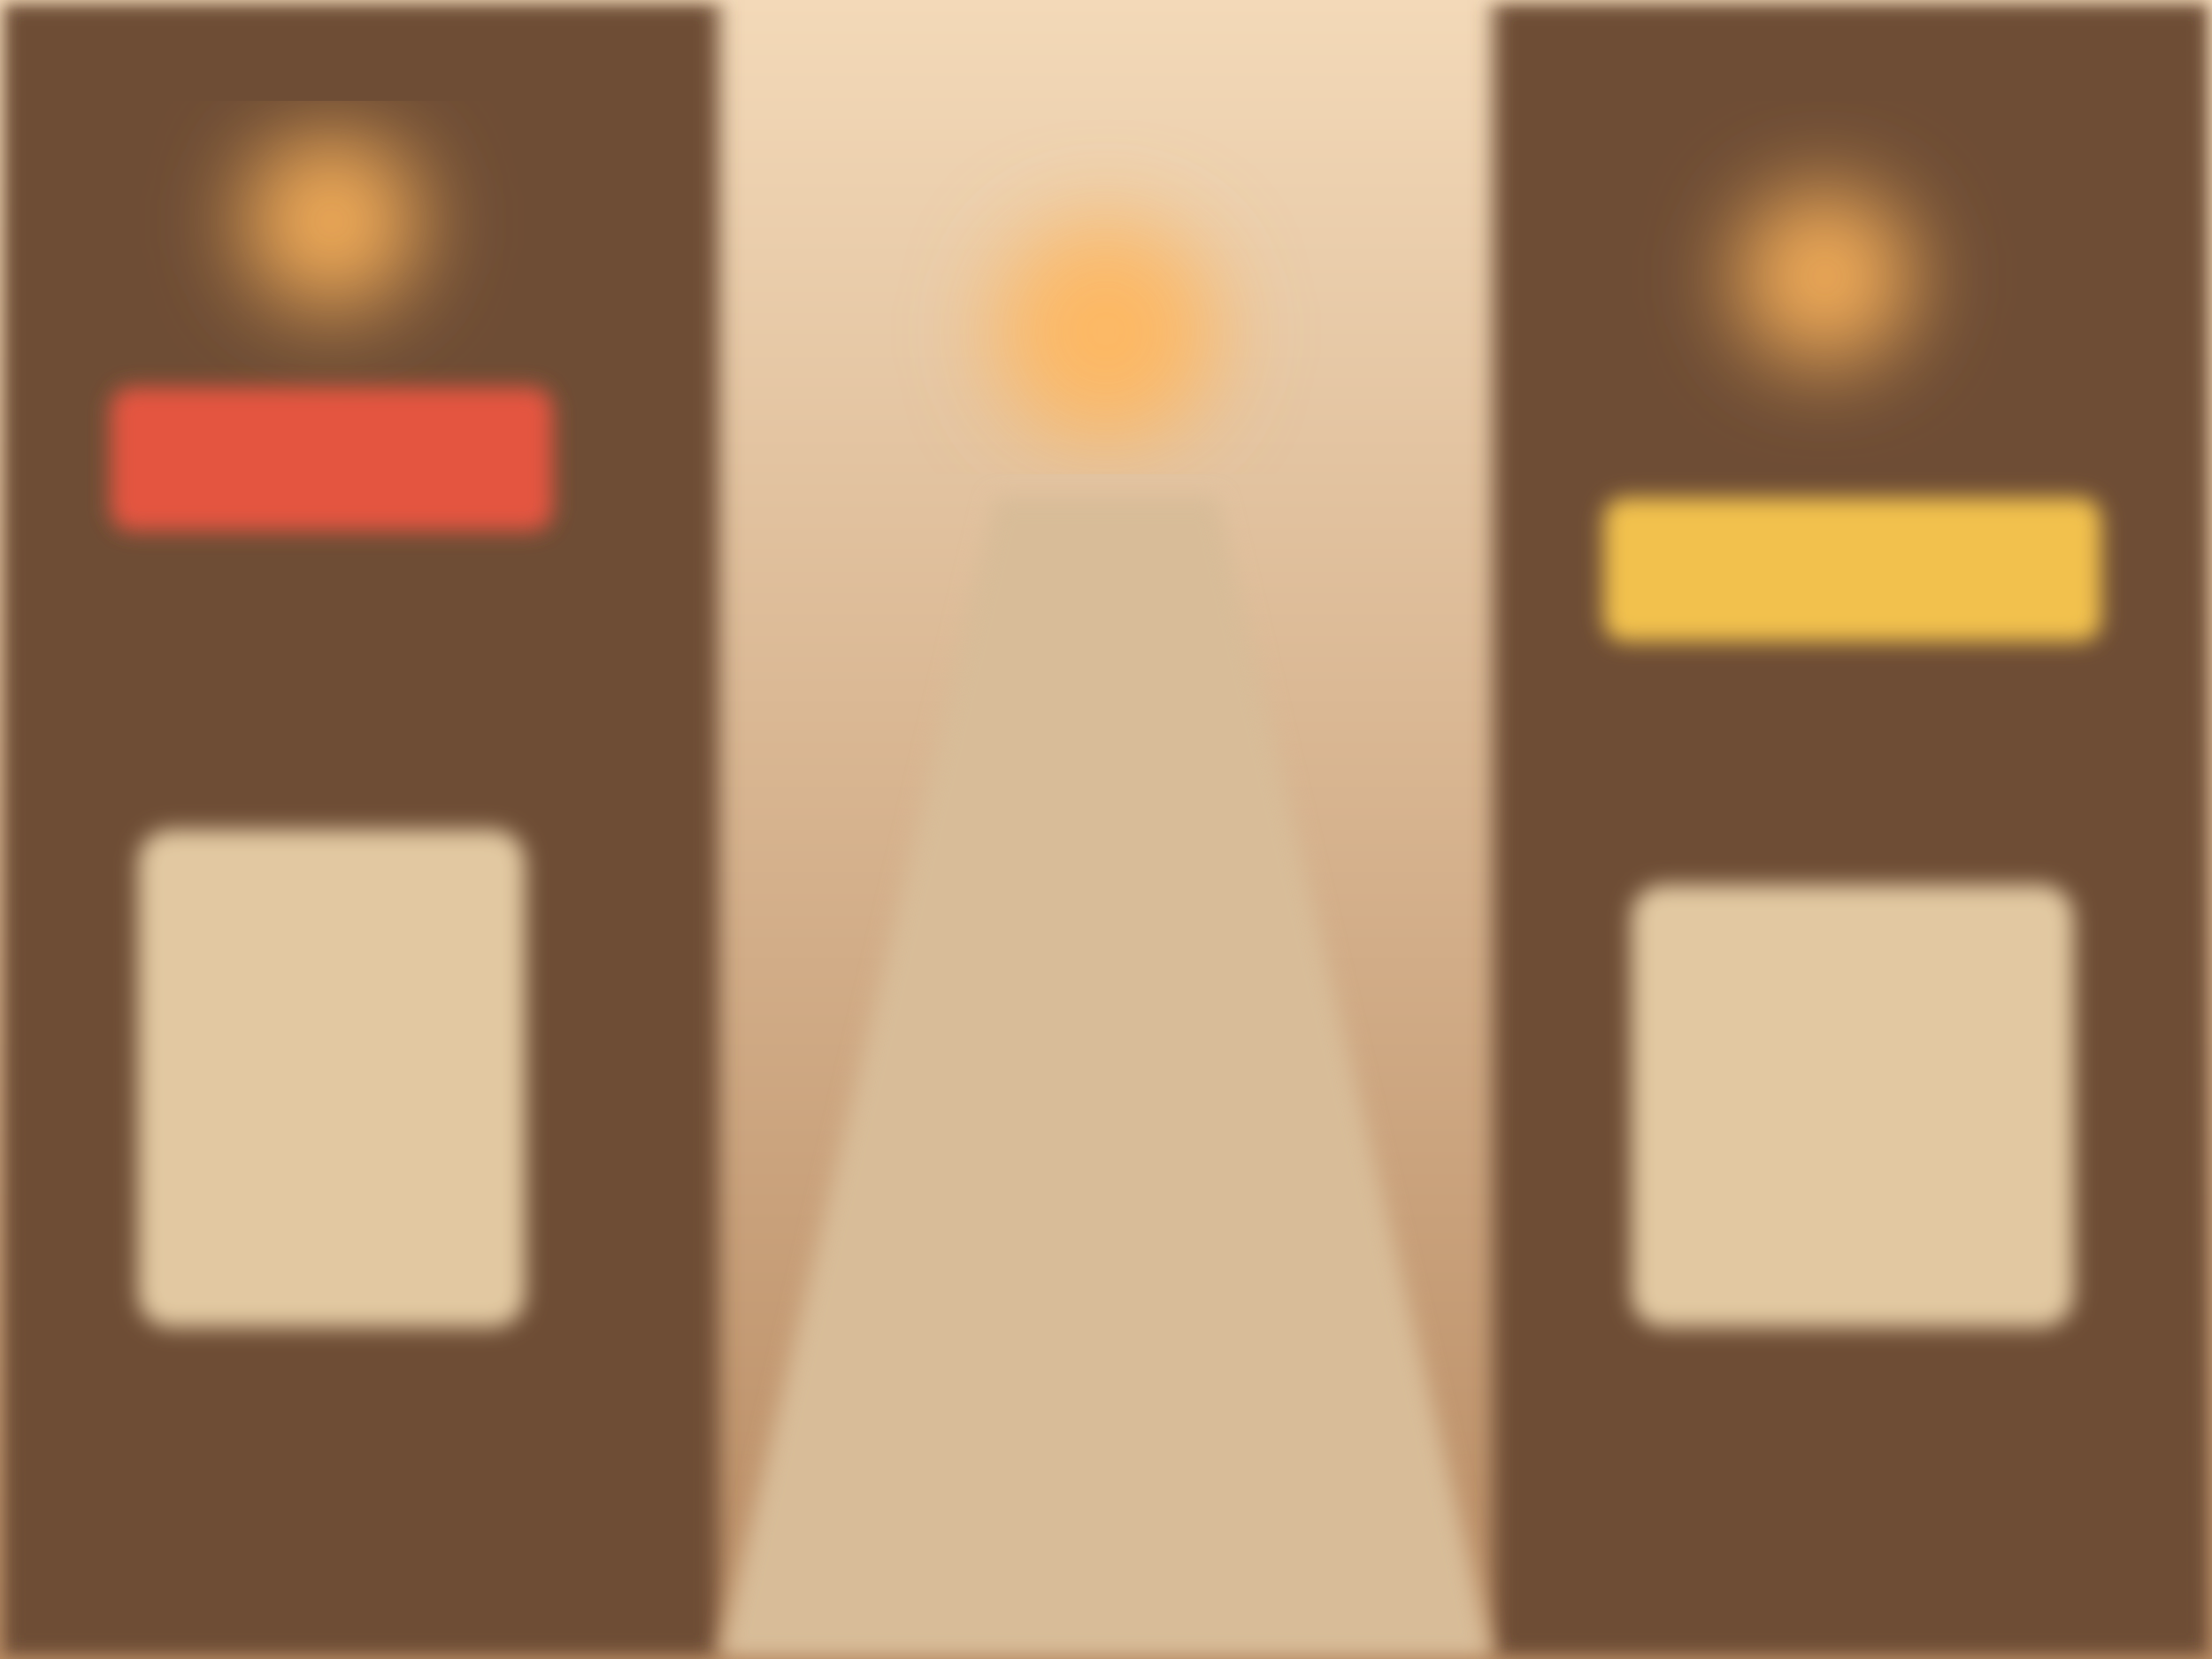
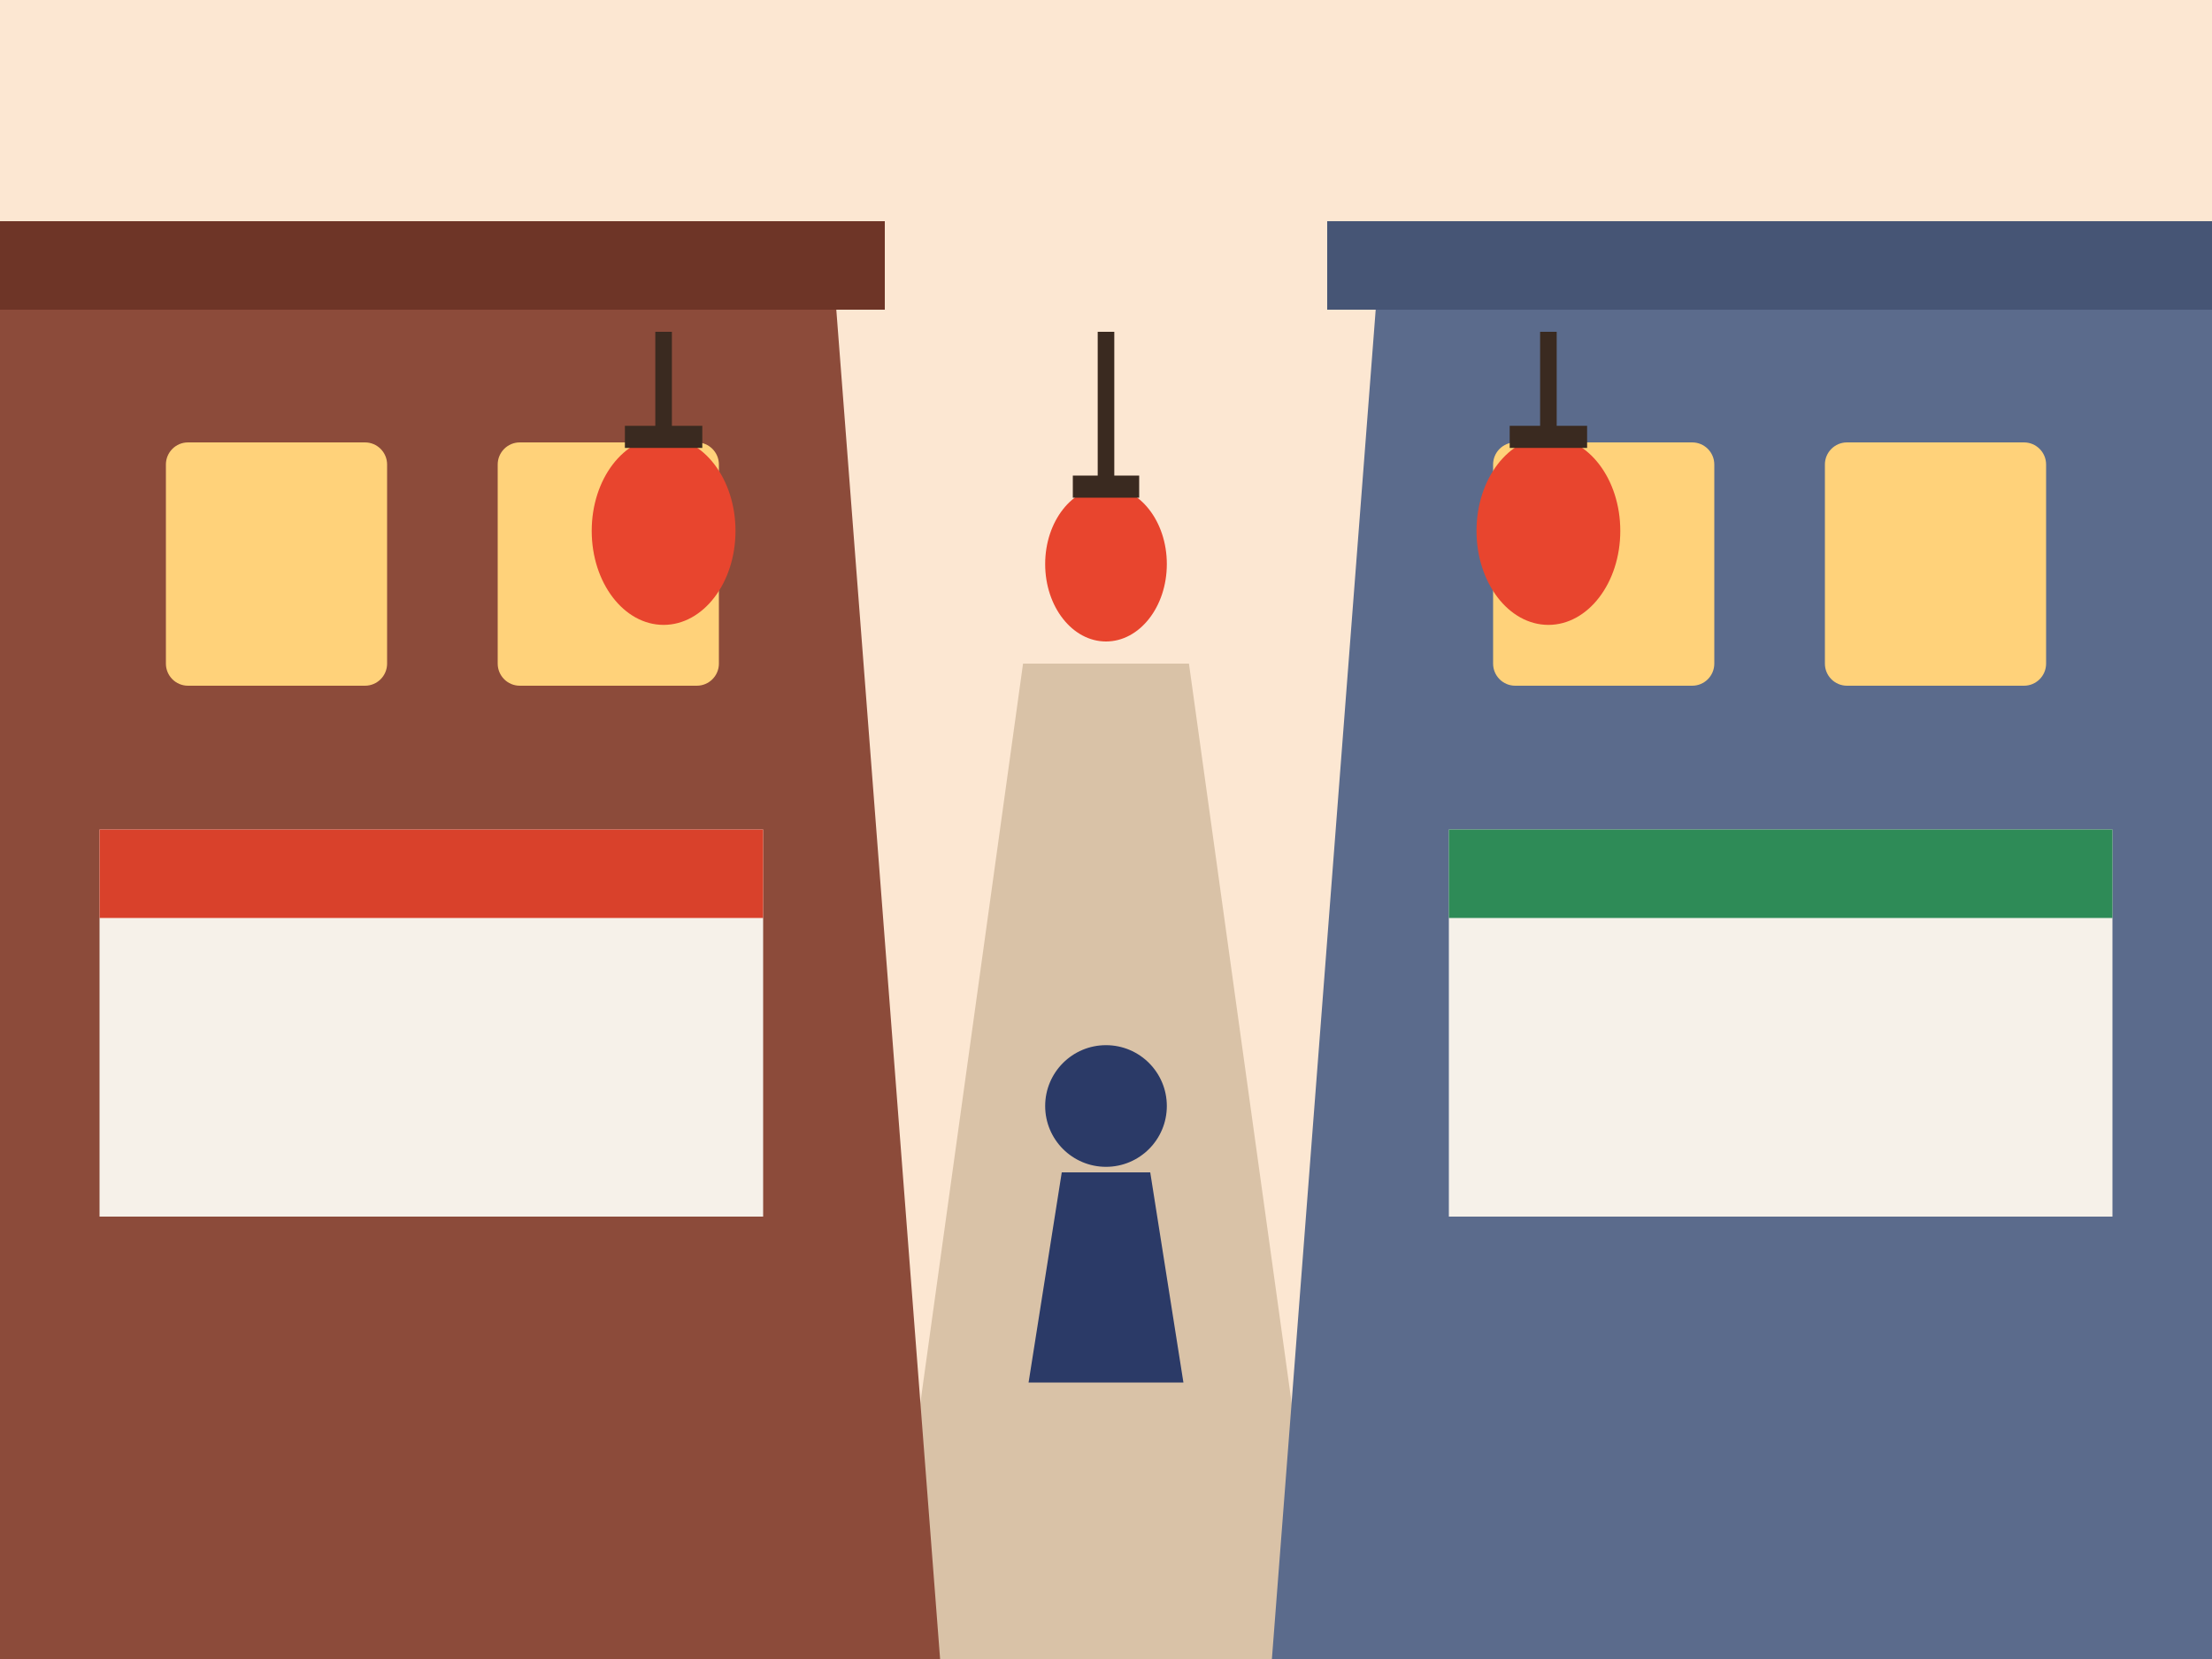
<svg xmlns="http://www.w3.org/2000/svg" viewBox="0 0 400 300" preserveAspectRatio="xMidYMid slice">
-   <defs>
-     <linearGradient id="g7_3" x1="0" y1="0" x2="0" y2="1">
-       <stop offset="0" stop-color="#F3D9B8" />
-       <stop offset="1" stop-color="#B98C64" />
-     </linearGradient>
-     <filter id="f7_3">
-       <feGaussianBlur stdDeviation="2" />
-     </filter>
-     <filter id="f7b_3">
-       <feGaussianBlur stdDeviation="8" />
-     </filter>
-   </defs>
-   <rect width="400" height="300" fill="url(#g7_3)" />
-   <path d="M0 0h130v300H0zM270 0h130v300H270z" fill="#6E4E36" filter="url(#f7_3)" />
-   <path d="M130 300l50-210h40l50 210z" fill="#D8BC98" filter="url(#f7_3)" />
-   <g filter="url(#f7_3)">
-     <rect x="20" y="70" width="80" height="26" rx="4" fill="#E4553F" />
-     <rect x="290" y="90" width="90" height="26" rx="4" fill="#F2C14E" />
-     <rect x="25" y="150" width="70" height="90" rx="6" fill="#FFE7BC" opacity=".8" />
-     <rect x="295" y="160" width="80" height="80" rx="6" fill="#FFE7BC" opacity=".8" />
+   <rect width="400" height="300" fill="#FCE7D2" />
+   <path d="M160 300 185 120h30l25 180z" fill="#D9C2A7" />
+   <path d="M0 40h150l20 260H0z" fill="#8C4B3A" />
+   <path d="M400 40H250l-20 260h170z" fill="#5B6B8C" />
+   <g fill="#6E3527">
+     <rect x="0" y="40" width="160" height="16" />
  </g>
-   <g fill="#FFB65C" filter="url(#f7b_3)" opacity=".9">
-     <circle cx="60" cy="40" r="16" />
-     <circle cx="330" cy="50" r="16" />
-     <circle cx="200" cy="60" r="20" />
+   <g fill="#465575">
+     <rect x="240" y="40" width="160" height="16" />
  </g>
+   <g fill="#FFD27A">
+     <rect x="30" y="80" width="40" height="44" rx="4" />
+     <rect x="90" y="80" width="40" height="44" rx="4" />
+     <rect x="270" y="80" width="40" height="44" rx="4" />
+     <rect x="330" y="80" width="40" height="44" rx="4" />
+   </g>
+   <g fill="#F6F1E9">
+     <rect x="18" y="150" width="120" height="70" />
+     <rect x="262" y="150" width="120" height="70" />
+   </g>
+   <g fill="#D9412B">
+     <rect x="18" y="150" width="120" height="16" />
+   </g>
+   <g fill="#2E8B57">
+     <rect x="262" y="150" width="120" height="16" />
+   </g>
+   <g stroke="#3A2A20" stroke-width="3">
+     <path d="M120 60v22" />
+     <path d="M280 60v22" />
+     <path d="M200 60v28" />
+   </g>
+   <g fill="#E8452E">
+     <ellipse cx="120" cy="96" rx="13" ry="17" />
+     <ellipse cx="280" cy="96" rx="13" ry="17" />
+     <ellipse cx="200" cy="102" rx="11" ry="14" />
+   </g>
+   <g fill="#3A2A20">
+     <rect x="113" y="77" width="14" height="4" />
+     <rect x="273" y="77" width="14" height="4" />
+     <rect x="194" y="86" width="12" height="4" />
+   </g>
+   <circle cx="200" cy="200" r="11" fill="#2B3A67" />
+   <path d="M186 250l6-38h16l6 38z" fill="#2B3A67" />
</svg>
